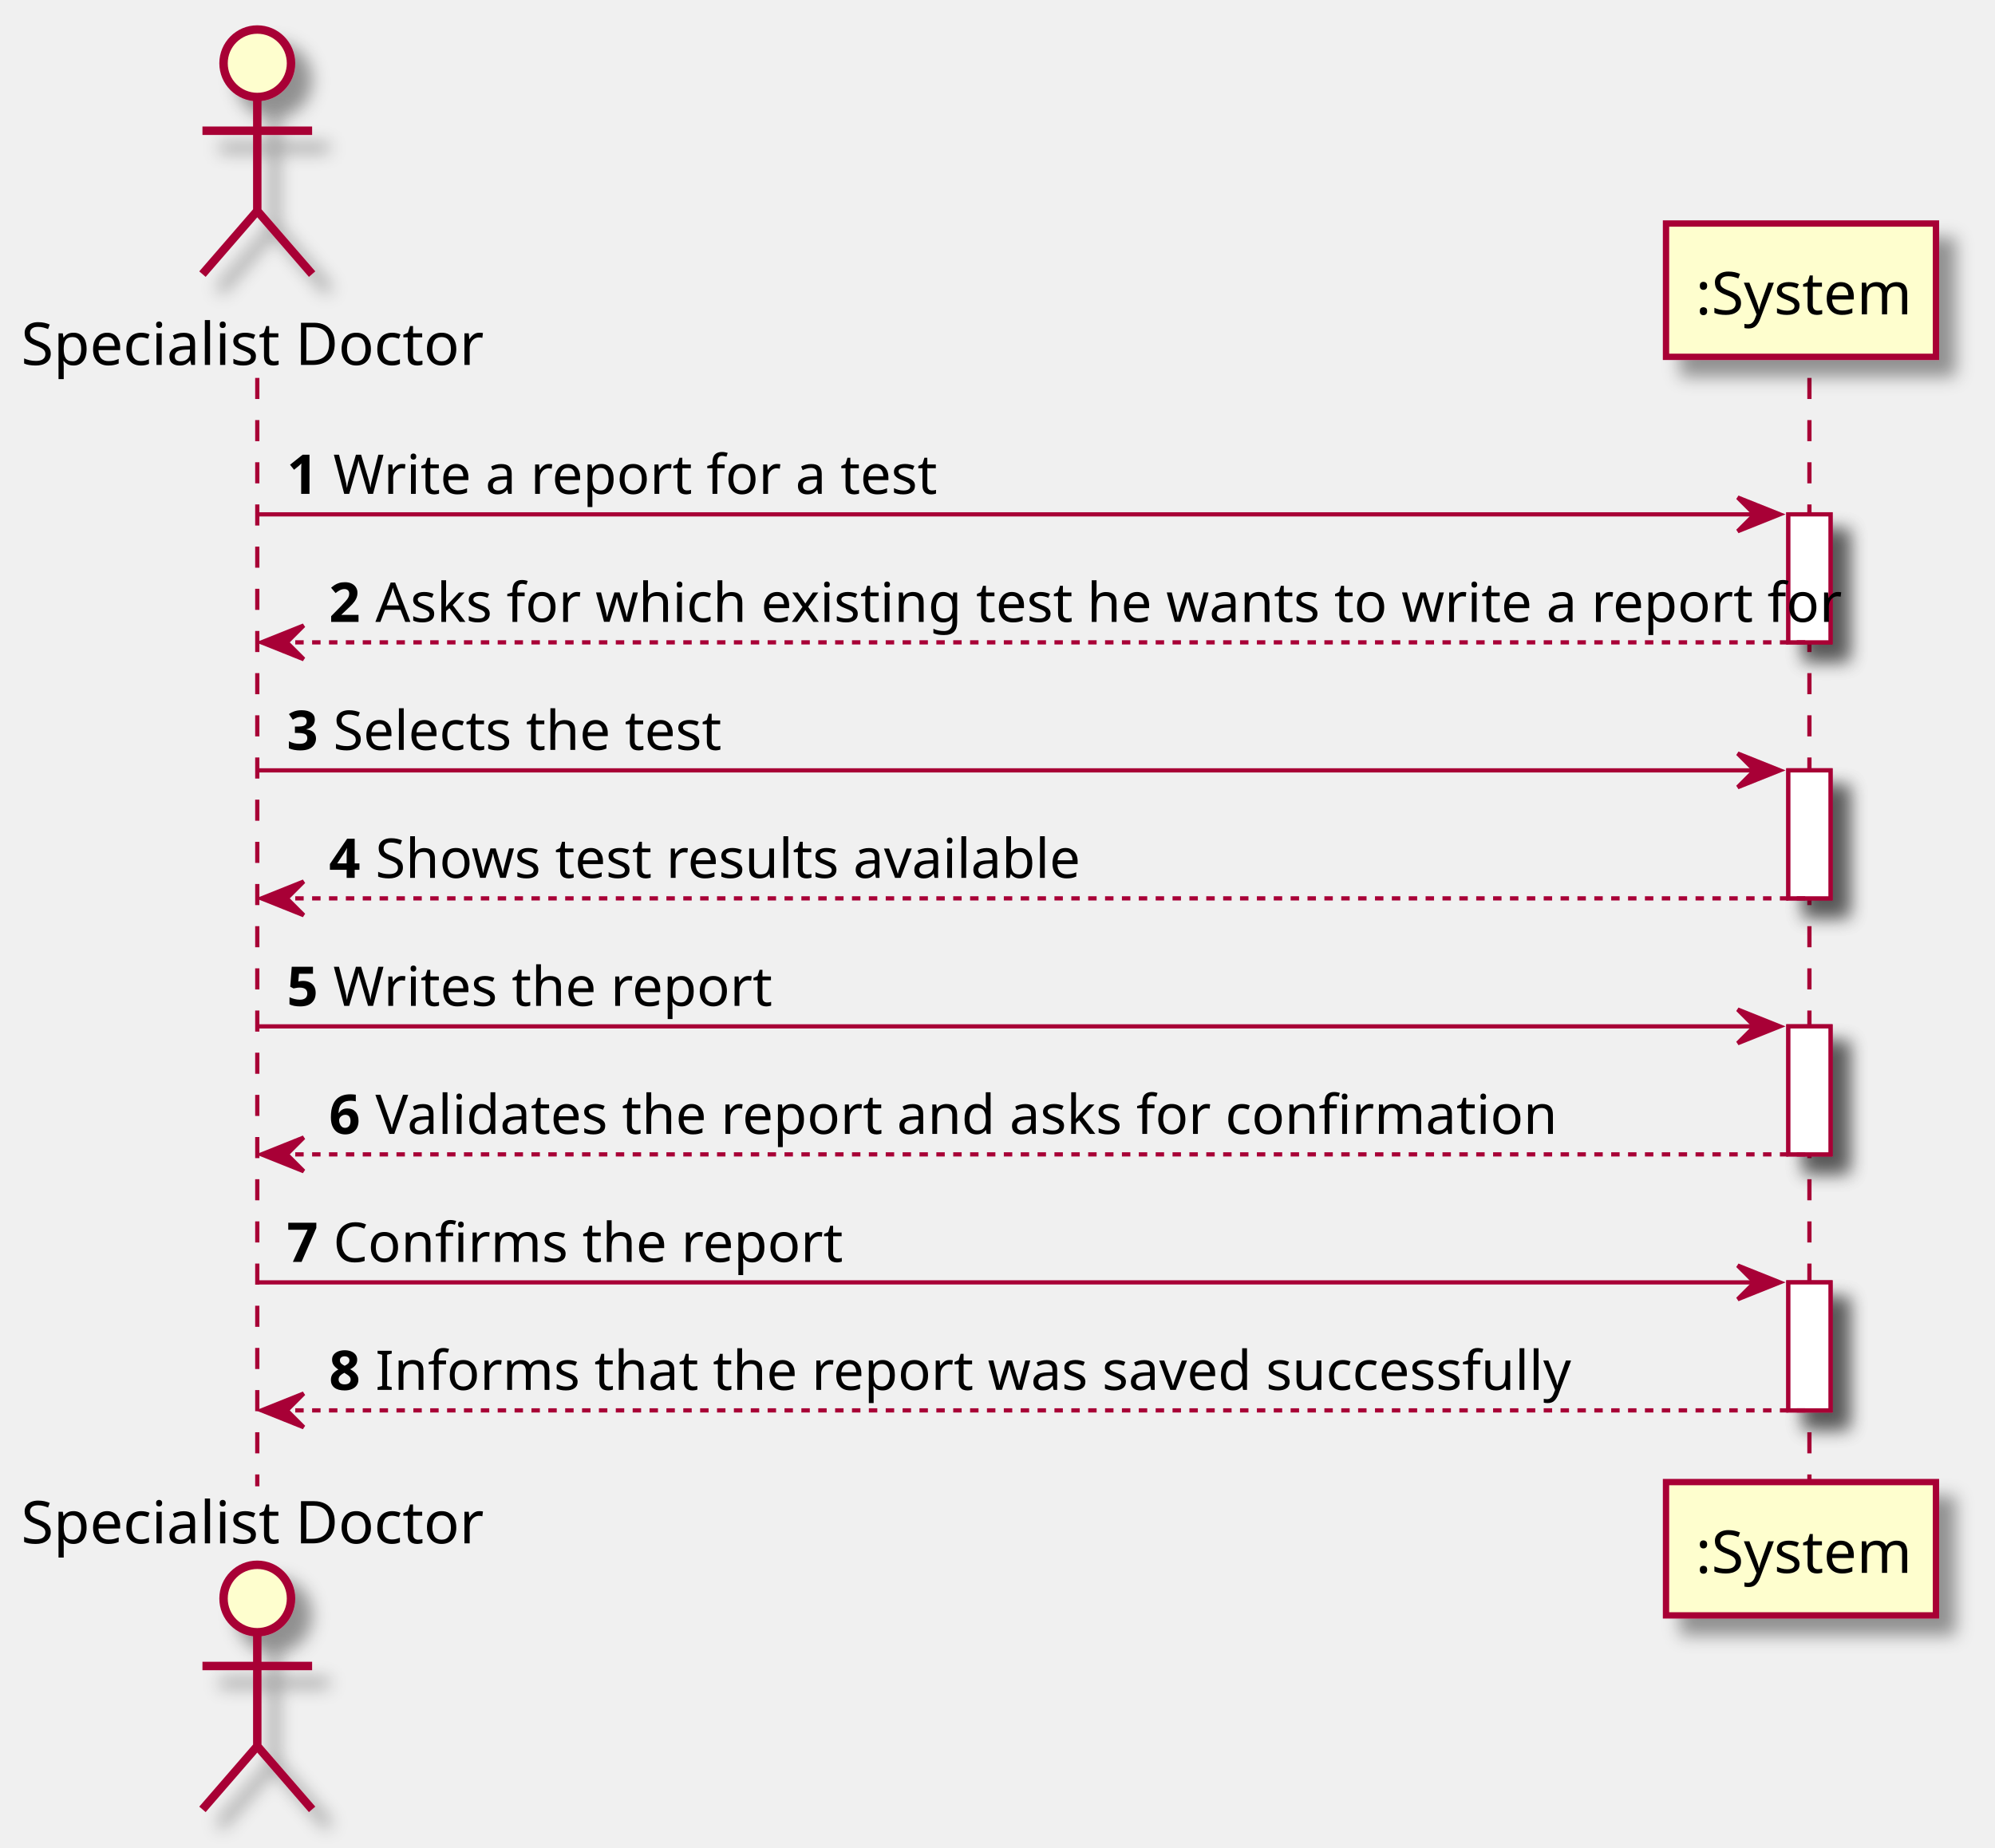
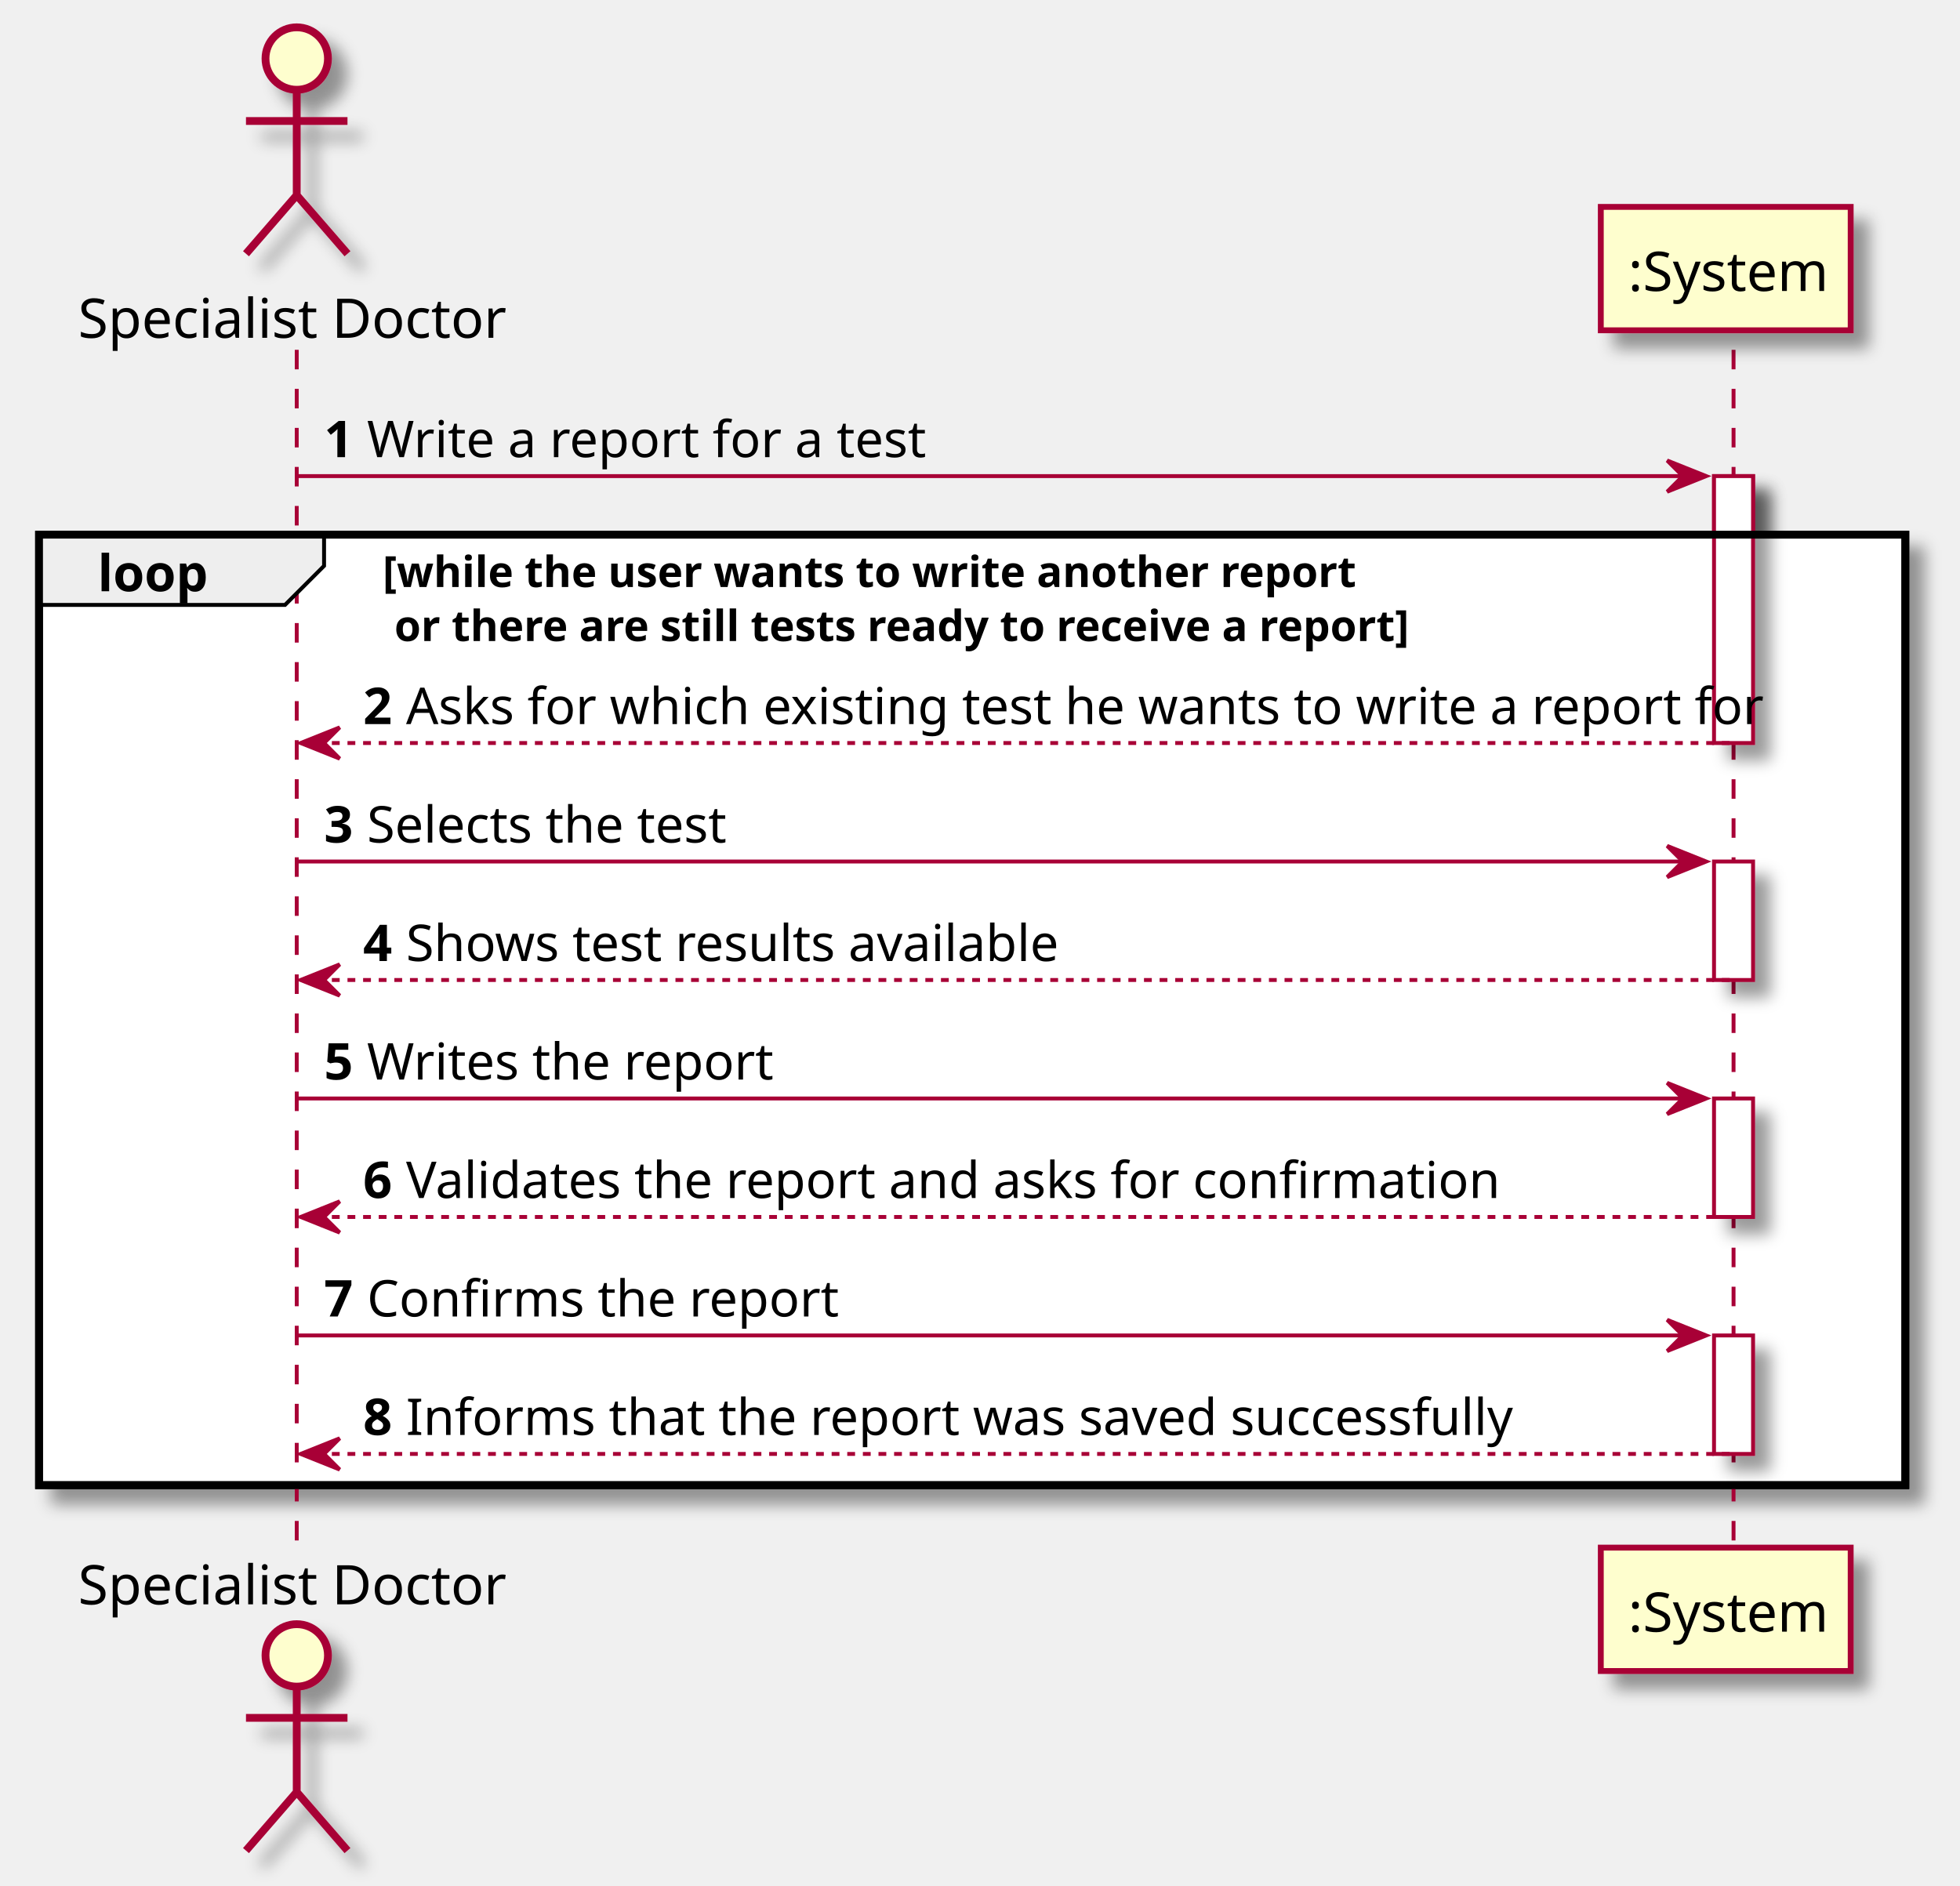
- <svg xmlns="http://www.w3.org/2000/svg" contentScriptType="application/ecmascript" contentStyleType="text/css" height="438px" preserveAspectRatio="none" style="width:473px;height:438px;" version="1.1" viewBox="0 0 473 438" width="473px" zoomAndPan="magnify">
+ <svg xmlns="http://www.w3.org/2000/svg" contentScriptType="application/ecmascript" contentStyleType="text/css" height="483px" preserveAspectRatio="none" style="width:502px;height:483px;" version="1.1" viewBox="0 0 502 483" width="502px" zoomAndPan="magnify">
  <defs>
-     <filter height="300%" id="f1s6l89uegwmj5" width="300%" x="-1" y="-1">
+     <filter height="300%" id="f7dun58q58qy9" width="300%" x="-1" y="-1">
      <feGaussianBlur result="blurOut" stdDeviation="2.0" />
      <feColorMatrix in="blurOut" result="blurOut2" type="matrix" values="0 0 0 0 0 0 0 0 0 0 0 0 0 0 0 0 0 0 .4 0" />
      <feOffset dx="4.0" dy="4.0" in="blurOut2" result="blurOut3" />
      <feBlend in="SourceGraphic" in2="blurOut3" mode="normal" />
    </filter>
  </defs>
  <g>
-     <rect fill="#FFFFFF" filter="url(#f1s6l89uegwmj5)" height="30.352" style="stroke:#A80036;stroke-width:1.0;" width="10" x="424" y="121.961" />
-     <rect fill="#FFFFFF" filter="url(#f1s6l89uegwmj5)" height="30.352" style="stroke:#A80036;stroke-width:1.0;" width="10" x="424" y="182.664" />
-     <rect fill="#FFFFFF" filter="url(#f1s6l89uegwmj5)" height="30.352" style="stroke:#A80036;stroke-width:1.0;" width="10" x="424" y="243.367" />
-     <rect fill="#FFFFFF" filter="url(#f1s6l89uegwmj5)" height="30.352" style="stroke:#A80036;stroke-width:1.0;" width="10" x="424" y="304.07" />
-     <line style="stroke:#A80036;stroke-width:1.0;stroke-dasharray:5.0,5.0;" x1="61" x2="61" y1="89.609" y2="352.422" />
-     <line style="stroke:#A80036;stroke-width:1.0;stroke-dasharray:5.0,5.0;" x1="429" x2="429" y1="89.609" y2="352.422" />
-     <text fill="#000000" font-family="sans-serif" font-size="14" lengthAdjust="spacing" textLength="106" x="5" y="86.533">Specialist Doctor</text>
-     <ellipse cx="61" cy="15" fill="#FEFECE" filter="url(#f1s6l89uegwmj5)" rx="8" ry="8" style="stroke:#A80036;stroke-width:2.0;" />
-     <path d="M61,23 L61,50 M48,31 L74,31 M61,50 L48,65 M61,50 L74,65 " fill="none" filter="url(#f1s6l89uegwmj5)" style="stroke:#A80036;stroke-width:2.0;" />
-     <text fill="#000000" font-family="sans-serif" font-size="14" lengthAdjust="spacing" textLength="106" x="5" y="365.955">Specialist Doctor</text>
-     <ellipse cx="61" cy="379.031" fill="#FEFECE" filter="url(#f1s6l89uegwmj5)" rx="8" ry="8" style="stroke:#A80036;stroke-width:2.0;" />
-     <path d="M61,387.031 L61,414.031 M48,395.031 L74,395.031 M61,414.031 L48,429.031 M61,414.031 L74,429.031 " fill="none" filter="url(#f1s6l89uegwmj5)" style="stroke:#A80036;stroke-width:2.0;" />
-     <rect fill="#FEFECE" filter="url(#f1s6l89uegwmj5)" height="31.609" style="stroke:#A80036;stroke-width:1.5;" width="64" x="395" y="53" />
-     <text fill="#000000" font-family="sans-serif" font-size="14" lengthAdjust="spacing" textLength="50" x="402" y="74.533">:System</text>
-     <rect fill="#FEFECE" filter="url(#f1s6l89uegwmj5)" height="31.609" style="stroke:#A80036;stroke-width:1.5;" width="64" x="395" y="351.422" />
-     <text fill="#000000" font-family="sans-serif" font-size="14" lengthAdjust="spacing" textLength="50" x="402" y="372.955">:System</text>
-     <rect fill="#FFFFFF" filter="url(#f1s6l89uegwmj5)" height="30.352" style="stroke:#A80036;stroke-width:1.0;" width="10" x="424" y="121.961" />
-     <rect fill="#FFFFFF" filter="url(#f1s6l89uegwmj5)" height="30.352" style="stroke:#A80036;stroke-width:1.0;" width="10" x="424" y="182.664" />
-     <rect fill="#FFFFFF" filter="url(#f1s6l89uegwmj5)" height="30.352" style="stroke:#A80036;stroke-width:1.0;" width="10" x="424" y="243.367" />
-     <rect fill="#FFFFFF" filter="url(#f1s6l89uegwmj5)" height="30.352" style="stroke:#A80036;stroke-width:1.0;" width="10" x="424" y="304.07" />
-     <polygon fill="#A80036" points="412,117.961,422,121.961,412,125.961,416,121.961" style="stroke:#A80036;stroke-width:1.0;" />
-     <line style="stroke:#A80036;stroke-width:1.0;" x1="61" x2="418" y1="121.961" y2="121.961" />
-     <text fill="#000000" font-family="sans-serif" font-size="13" font-weight="bold" lengthAdjust="spacing" textLength="7" x="68" y="117.105">1</text>
-     <text fill="#000000" font-family="sans-serif" font-size="13" lengthAdjust="spacing" textLength="134" x="79" y="117.105">Write a report for a test</text>
-     <polygon fill="#A80036" points="72,148.312,62,152.312,72,156.312,68,152.312" style="stroke:#A80036;stroke-width:1.0;" />
-     <line style="stroke:#A80036;stroke-width:1.0;stroke-dasharray:2.0,2.0;" x1="66" x2="428" y1="152.312" y2="152.312" />
-     <text fill="#000000" font-family="sans-serif" font-size="13" font-weight="bold" lengthAdjust="spacing" textLength="7" x="78" y="147.456">2</text>
-     <text fill="#000000" font-family="sans-serif" font-size="13" lengthAdjust="spacing" textLength="328" x="89" y="147.456">Asks for which existing test he wants to write a report for</text>
-     <polygon fill="#A80036" points="412,178.664,422,182.664,412,186.664,416,182.664" style="stroke:#A80036;stroke-width:1.0;" />
-     <line style="stroke:#A80036;stroke-width:1.0;" x1="61" x2="418" y1="182.664" y2="182.664" />
-     <text fill="#000000" font-family="sans-serif" font-size="13" font-weight="bold" lengthAdjust="spacing" textLength="7" x="68" y="177.808">3</text>
-     <text fill="#000000" font-family="sans-serif" font-size="13" lengthAdjust="spacing" textLength="92" x="79" y="177.808">Selects the test</text>
-     <polygon fill="#A80036" points="72,209.016,62,213.016,72,217.016,68,213.016" style="stroke:#A80036;stroke-width:1.0;" />
-     <line style="stroke:#A80036;stroke-width:1.0;stroke-dasharray:2.0,2.0;" x1="66" x2="428" y1="213.016" y2="213.016" />
-     <text fill="#000000" font-family="sans-serif" font-size="13" font-weight="bold" lengthAdjust="spacing" textLength="7" x="78" y="208.159">4</text>
-     <text fill="#000000" font-family="sans-serif" font-size="13" lengthAdjust="spacing" textLength="161" x="89" y="208.159">Shows test results available</text>
-     <polygon fill="#A80036" points="412,239.367,422,243.367,412,247.367,416,243.367" style="stroke:#A80036;stroke-width:1.0;" />
-     <line style="stroke:#A80036;stroke-width:1.0;" x1="61" x2="418" y1="243.367" y2="243.367" />
-     <text fill="#000000" font-family="sans-serif" font-size="13" font-weight="bold" lengthAdjust="spacing" textLength="7" x="68" y="238.511">5</text>
-     <text fill="#000000" font-family="sans-serif" font-size="13" lengthAdjust="spacing" textLength="97" x="79" y="238.511">Writes the report</text>
-     <polygon fill="#A80036" points="72,269.719,62,273.719,72,277.719,68,273.719" style="stroke:#A80036;stroke-width:1.0;" />
-     <line style="stroke:#A80036;stroke-width:1.0;stroke-dasharray:2.0,2.0;" x1="66" x2="428" y1="273.719" y2="273.719" />
-     <text fill="#000000" font-family="sans-serif" font-size="13" font-weight="bold" lengthAdjust="spacing" textLength="7" x="78" y="268.862">6</text>
-     <text fill="#000000" font-family="sans-serif" font-size="13" lengthAdjust="spacing" textLength="262" x="89" y="268.862">Validates the report and asks for confirmation</text>
-     <polygon fill="#A80036" points="412,300.07,422,304.07,412,308.07,416,304.07" style="stroke:#A80036;stroke-width:1.0;" />
-     <line style="stroke:#A80036;stroke-width:1.0;" x1="61" x2="418" y1="304.07" y2="304.07" />
-     <text fill="#000000" font-family="sans-serif" font-size="13" font-weight="bold" lengthAdjust="spacing" textLength="7" x="68" y="299.214">7</text>
-     <text fill="#000000" font-family="sans-serif" font-size="13" lengthAdjust="spacing" textLength="110" x="79" y="299.214">Confirms the report</text>
-     <polygon fill="#A80036" points="72,330.422,62,334.422,72,338.422,68,334.422" style="stroke:#A80036;stroke-width:1.0;" />
-     <line style="stroke:#A80036;stroke-width:1.0;stroke-dasharray:2.0,2.0;" x1="66" x2="428" y1="334.422" y2="334.422" />
-     <text fill="#000000" font-family="sans-serif" font-size="13" font-weight="bold" lengthAdjust="spacing" textLength="7" x="78" y="329.565">8</text>
-     <text fill="#000000" font-family="sans-serif" font-size="13" lengthAdjust="spacing" textLength="267" x="89" y="329.565">Informs that the report was saved successfully</text>
+     <rect fill="#FFFFFF" filter="url(#f7dun58q58qy9)" height="68.375" style="stroke:#A80036;stroke-width:1.0;" width="10" x="439" y="121.961" />
+     <rect fill="#FFFFFF" filter="url(#f7dun58q58qy9)" height="30.352" style="stroke:#A80036;stroke-width:1.0;" width="10" x="439" y="220.688" />
+     <rect fill="#FFFFFF" filter="url(#f7dun58q58qy9)" height="30.352" style="stroke:#A80036;stroke-width:1.0;" width="10" x="439" y="281.391" />
+     <rect fill="#FFFFFF" filter="url(#f7dun58q58qy9)" height="30.352" style="stroke:#A80036;stroke-width:1.0;" width="10" x="439" y="342.094" />
+     <rect fill="#FFFFFF" filter="url(#f7dun58q58qy9)" height="243.484" style="stroke:#000000;stroke-width:2.0;" width="478" x="10" y="136.961" />
+     <line style="stroke:#A80036;stroke-width:1.0;stroke-dasharray:5.0,5.0;" x1="76" x2="76" y1="89.609" y2="397.445" />
+     <line style="stroke:#A80036;stroke-width:1.0;stroke-dasharray:5.0,5.0;" x1="444" x2="444" y1="89.609" y2="397.445" />
+     <text fill="#000000" font-family="sans-serif" font-size="14" lengthAdjust="spacing" textLength="106" x="20" y="86.533">Specialist Doctor</text>
+     <ellipse cx="76" cy="15" fill="#FEFECE" filter="url(#f7dun58q58qy9)" rx="8" ry="8" style="stroke:#A80036;stroke-width:2.0;" />
+     <path d="M76,23 L76,50 M63,31 L89,31 M76,50 L63,65 M76,50 L89,65 " fill="none" filter="url(#f7dun58q58qy9)" style="stroke:#A80036;stroke-width:2.0;" />
+     <text fill="#000000" font-family="sans-serif" font-size="14" lengthAdjust="spacing" textLength="106" x="20" y="410.978">Specialist Doctor</text>
+     <ellipse cx="76" cy="424.055" fill="#FEFECE" filter="url(#f7dun58q58qy9)" rx="8" ry="8" style="stroke:#A80036;stroke-width:2.0;" />
+     <path d="M76,432.055 L76,459.055 M63,440.055 L89,440.055 M76,459.055 L63,474.055 M76,459.055 L89,474.055 " fill="none" filter="url(#f7dun58q58qy9)" style="stroke:#A80036;stroke-width:2.0;" />
+     <rect fill="#FEFECE" filter="url(#f7dun58q58qy9)" height="31.609" style="stroke:#A80036;stroke-width:1.5;" width="64" x="410" y="53" />
+     <text fill="#000000" font-family="sans-serif" font-size="14" lengthAdjust="spacing" textLength="50" x="417" y="74.533">:System</text>
+     <rect fill="#FEFECE" filter="url(#f7dun58q58qy9)" height="31.609" style="stroke:#A80036;stroke-width:1.5;" width="64" x="410" y="396.445" />
+     <text fill="#000000" font-family="sans-serif" font-size="14" lengthAdjust="spacing" textLength="50" x="417" y="417.978">:System</text>
+     <rect fill="#FFFFFF" filter="url(#f7dun58q58qy9)" height="68.375" style="stroke:#A80036;stroke-width:1.0;" width="10" x="439" y="121.961" />
+     <rect fill="#FFFFFF" filter="url(#f7dun58q58qy9)" height="30.352" style="stroke:#A80036;stroke-width:1.0;" width="10" x="439" y="220.688" />
+     <rect fill="#FFFFFF" filter="url(#f7dun58q58qy9)" height="30.352" style="stroke:#A80036;stroke-width:1.0;" width="10" x="439" y="281.391" />
+     <rect fill="#FFFFFF" filter="url(#f7dun58q58qy9)" height="30.352" style="stroke:#A80036;stroke-width:1.0;" width="10" x="439" y="342.094" />
+     <polygon fill="#A80036" points="427,117.961,437,121.961,427,125.961,431,121.961" style="stroke:#A80036;stroke-width:1.0;" />
+     <line style="stroke:#A80036;stroke-width:1.0;" x1="76" x2="433" y1="121.961" y2="121.961" />
+     <text fill="#000000" font-family="sans-serif" font-size="13" font-weight="bold" lengthAdjust="spacing" textLength="7" x="83" y="117.105">1</text>
+     <text fill="#000000" font-family="sans-serif" font-size="13" lengthAdjust="spacing" textLength="134" x="94" y="117.105">Write a report for a test</text>
+     <path d="M10,136.961 L83,136.961 L83,144.961 L73,154.961 L10,154.961 L10,136.961 " fill="#EEEEEE" style="stroke:#000000;stroke-width:1.0;" />
+     <rect fill="none" height="243.484" style="stroke:#000000;stroke-width:2.0;" width="478" x="10" y="136.961" />
+     <text fill="#000000" font-family="sans-serif" font-size="13" font-weight="bold" lengthAdjust="spacing" textLength="28" x="25" y="151.456">loop</text>
+     <text fill="#000000" font-family="sans-serif" font-size="11" font-weight="bold" lengthAdjust="spacing" textLength="251" x="98" y="150.38">[while the user wants to write another report</text>
+     <text fill="#000000" font-family="sans-serif" font-size="11" font-weight="bold" lengthAdjust="spacing" textLength="264" x="101" y="164.216">or there are still tests ready to receive a report]</text>
+     <polygon fill="#A80036" points="87,186.336,77,190.336,87,194.336,83,190.336" style="stroke:#A80036;stroke-width:1.0;" />
+     <line style="stroke:#A80036;stroke-width:1.0;stroke-dasharray:2.0,2.0;" x1="81" x2="443" y1="190.336" y2="190.336" />
+     <text fill="#000000" font-family="sans-serif" font-size="13" font-weight="bold" lengthAdjust="spacing" textLength="7" x="93" y="185.48">2</text>
+     <text fill="#000000" font-family="sans-serif" font-size="13" lengthAdjust="spacing" textLength="328" x="104" y="185.48">Asks for which existing test he wants to write a report for</text>
+     <polygon fill="#A80036" points="427,216.688,437,220.688,427,224.688,431,220.688" style="stroke:#A80036;stroke-width:1.0;" />
+     <line style="stroke:#A80036;stroke-width:1.0;" x1="76" x2="433" y1="220.688" y2="220.688" />
+     <text fill="#000000" font-family="sans-serif" font-size="13" font-weight="bold" lengthAdjust="spacing" textLength="7" x="83" y="215.831">3</text>
+     <text fill="#000000" font-family="sans-serif" font-size="13" lengthAdjust="spacing" textLength="92" x="94" y="215.831">Selects the test</text>
+     <polygon fill="#A80036" points="87,247.039,77,251.039,87,255.039,83,251.039" style="stroke:#A80036;stroke-width:1.0;" />
+     <line style="stroke:#A80036;stroke-width:1.0;stroke-dasharray:2.0,2.0;" x1="81" x2="443" y1="251.039" y2="251.039" />
+     <text fill="#000000" font-family="sans-serif" font-size="13" font-weight="bold" lengthAdjust="spacing" textLength="7" x="93" y="246.183">4</text>
+     <text fill="#000000" font-family="sans-serif" font-size="13" lengthAdjust="spacing" textLength="161" x="104" y="246.183">Shows test results available</text>
+     <polygon fill="#A80036" points="427,277.391,437,281.391,427,285.391,431,281.391" style="stroke:#A80036;stroke-width:1.0;" />
+     <line style="stroke:#A80036;stroke-width:1.0;" x1="76" x2="433" y1="281.391" y2="281.391" />
+     <text fill="#000000" font-family="sans-serif" font-size="13" font-weight="bold" lengthAdjust="spacing" textLength="7" x="83" y="276.534">5</text>
+     <text fill="#000000" font-family="sans-serif" font-size="13" lengthAdjust="spacing" textLength="97" x="94" y="276.534">Writes the report</text>
+     <polygon fill="#A80036" points="87,307.742,77,311.742,87,315.742,83,311.742" style="stroke:#A80036;stroke-width:1.0;" />
+     <line style="stroke:#A80036;stroke-width:1.0;stroke-dasharray:2.0,2.0;" x1="81" x2="443" y1="311.742" y2="311.742" />
+     <text fill="#000000" font-family="sans-serif" font-size="13" font-weight="bold" lengthAdjust="spacing" textLength="7" x="93" y="306.886">6</text>
+     <text fill="#000000" font-family="sans-serif" font-size="13" lengthAdjust="spacing" textLength="262" x="104" y="306.886">Validates the report and asks for confirmation</text>
+     <polygon fill="#A80036" points="427,338.094,437,342.094,427,346.094,431,342.094" style="stroke:#A80036;stroke-width:1.0;" />
+     <line style="stroke:#A80036;stroke-width:1.0;" x1="76" x2="433" y1="342.094" y2="342.094" />
+     <text fill="#000000" font-family="sans-serif" font-size="13" font-weight="bold" lengthAdjust="spacing" textLength="7" x="83" y="337.237">7</text>
+     <text fill="#000000" font-family="sans-serif" font-size="13" lengthAdjust="spacing" textLength="110" x="94" y="337.237">Confirms the report</text>
+     <polygon fill="#A80036" points="87,368.445,77,372.445,87,376.445,83,372.445" style="stroke:#A80036;stroke-width:1.0;" />
+     <line style="stroke:#A80036;stroke-width:1.0;stroke-dasharray:2.0,2.0;" x1="81" x2="443" y1="372.445" y2="372.445" />
+     <text fill="#000000" font-family="sans-serif" font-size="13" font-weight="bold" lengthAdjust="spacing" textLength="7" x="93" y="367.589">8</text>
+     <text fill="#000000" font-family="sans-serif" font-size="13" lengthAdjust="spacing" textLength="267" x="104" y="367.589">Informs that the report was saved successfully</text>
  </g>
</svg>
